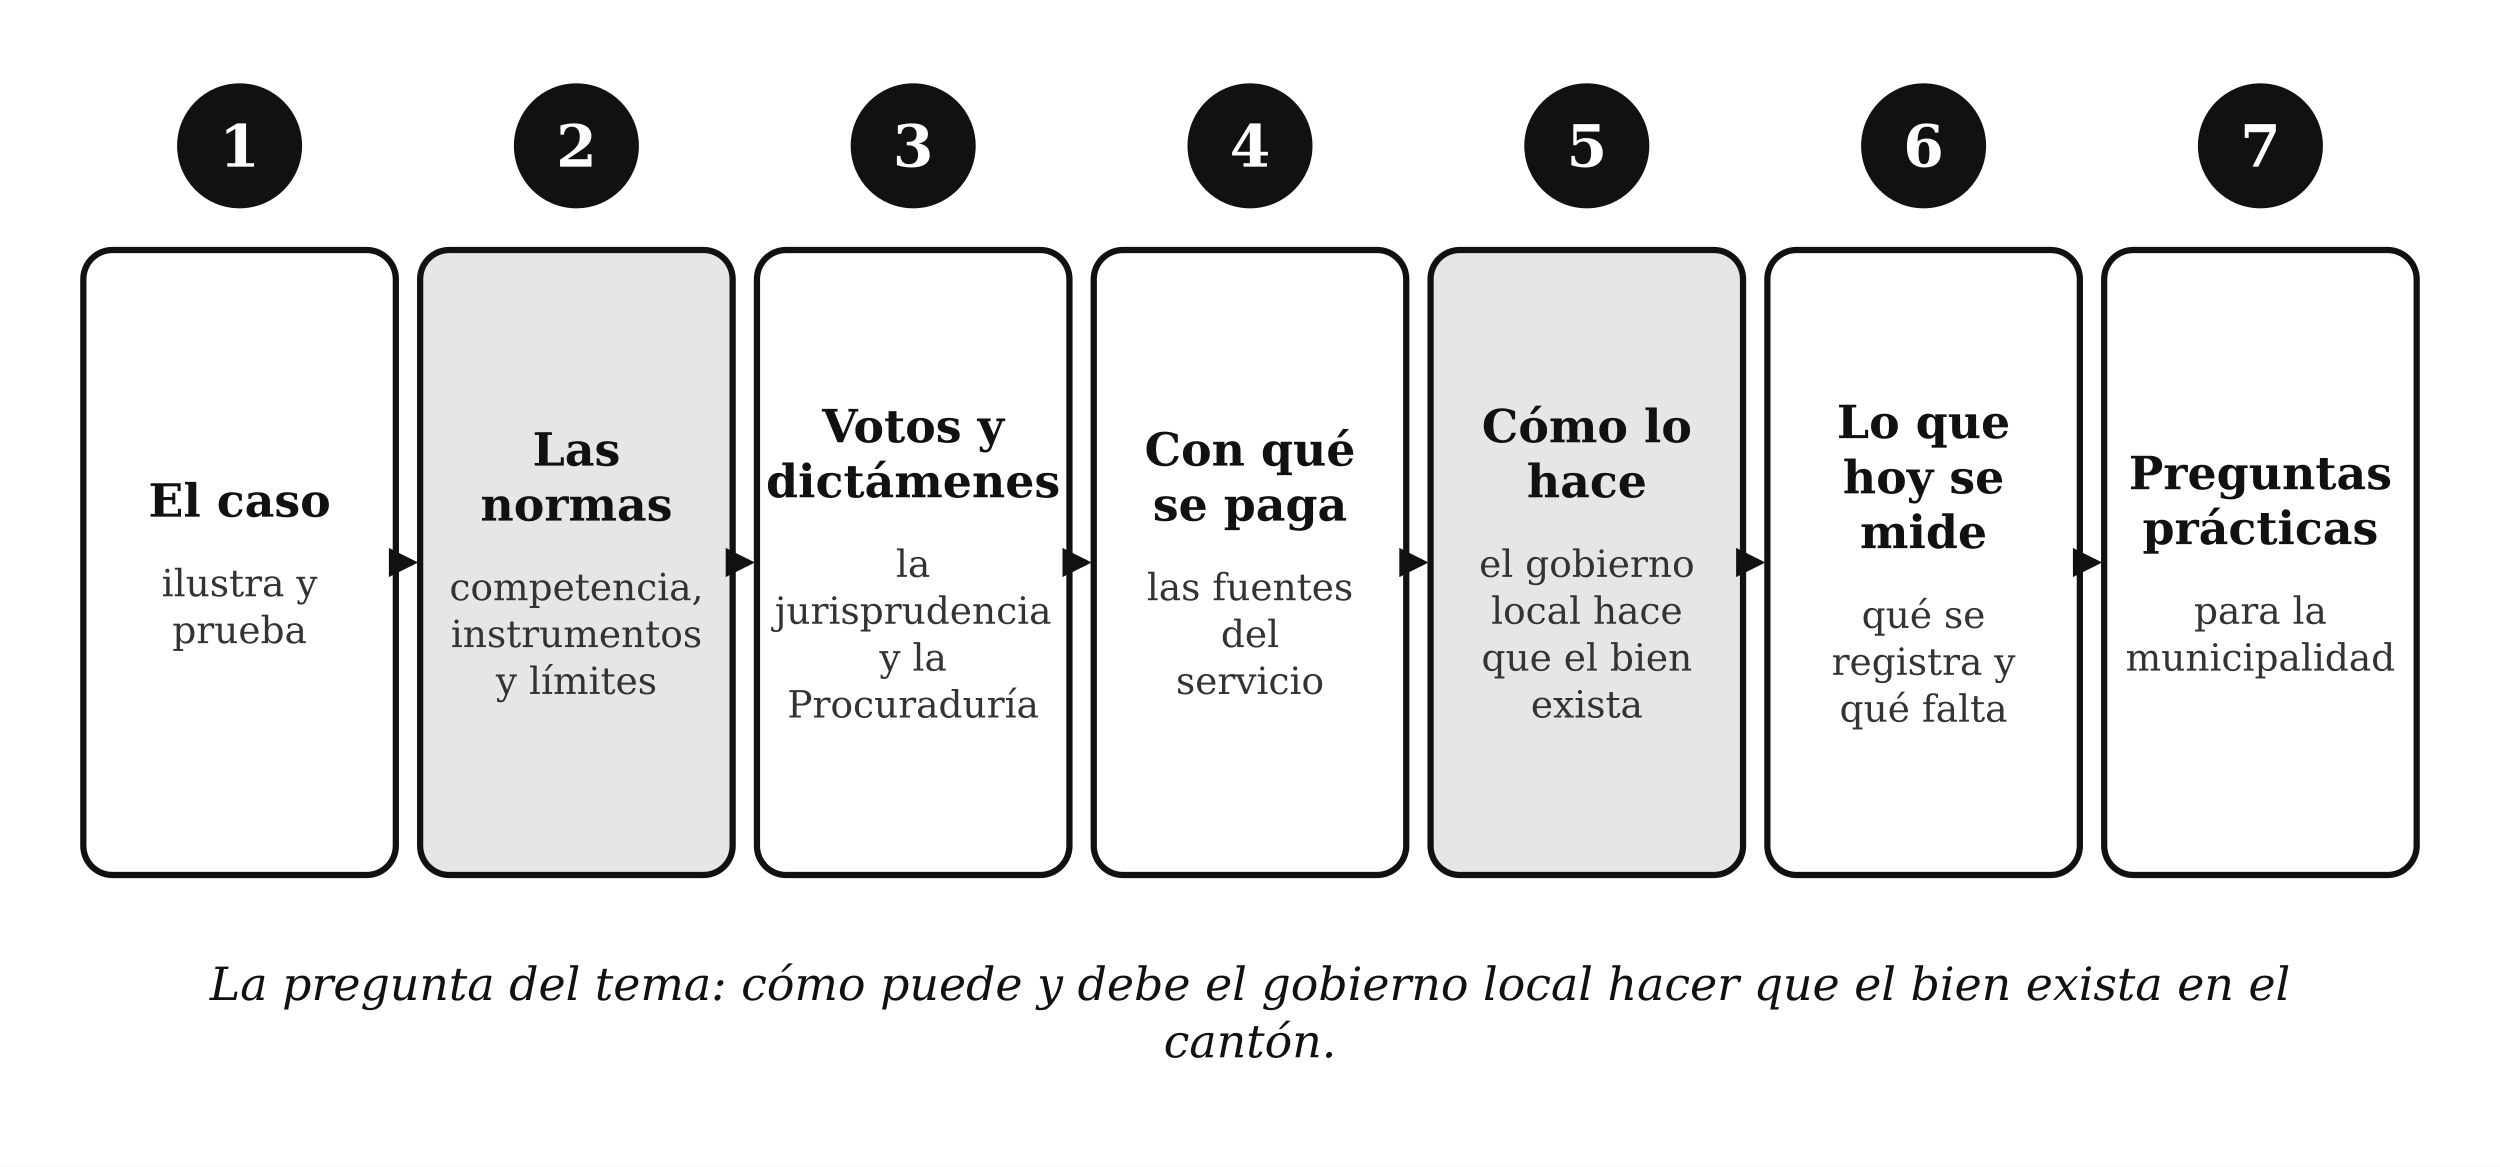
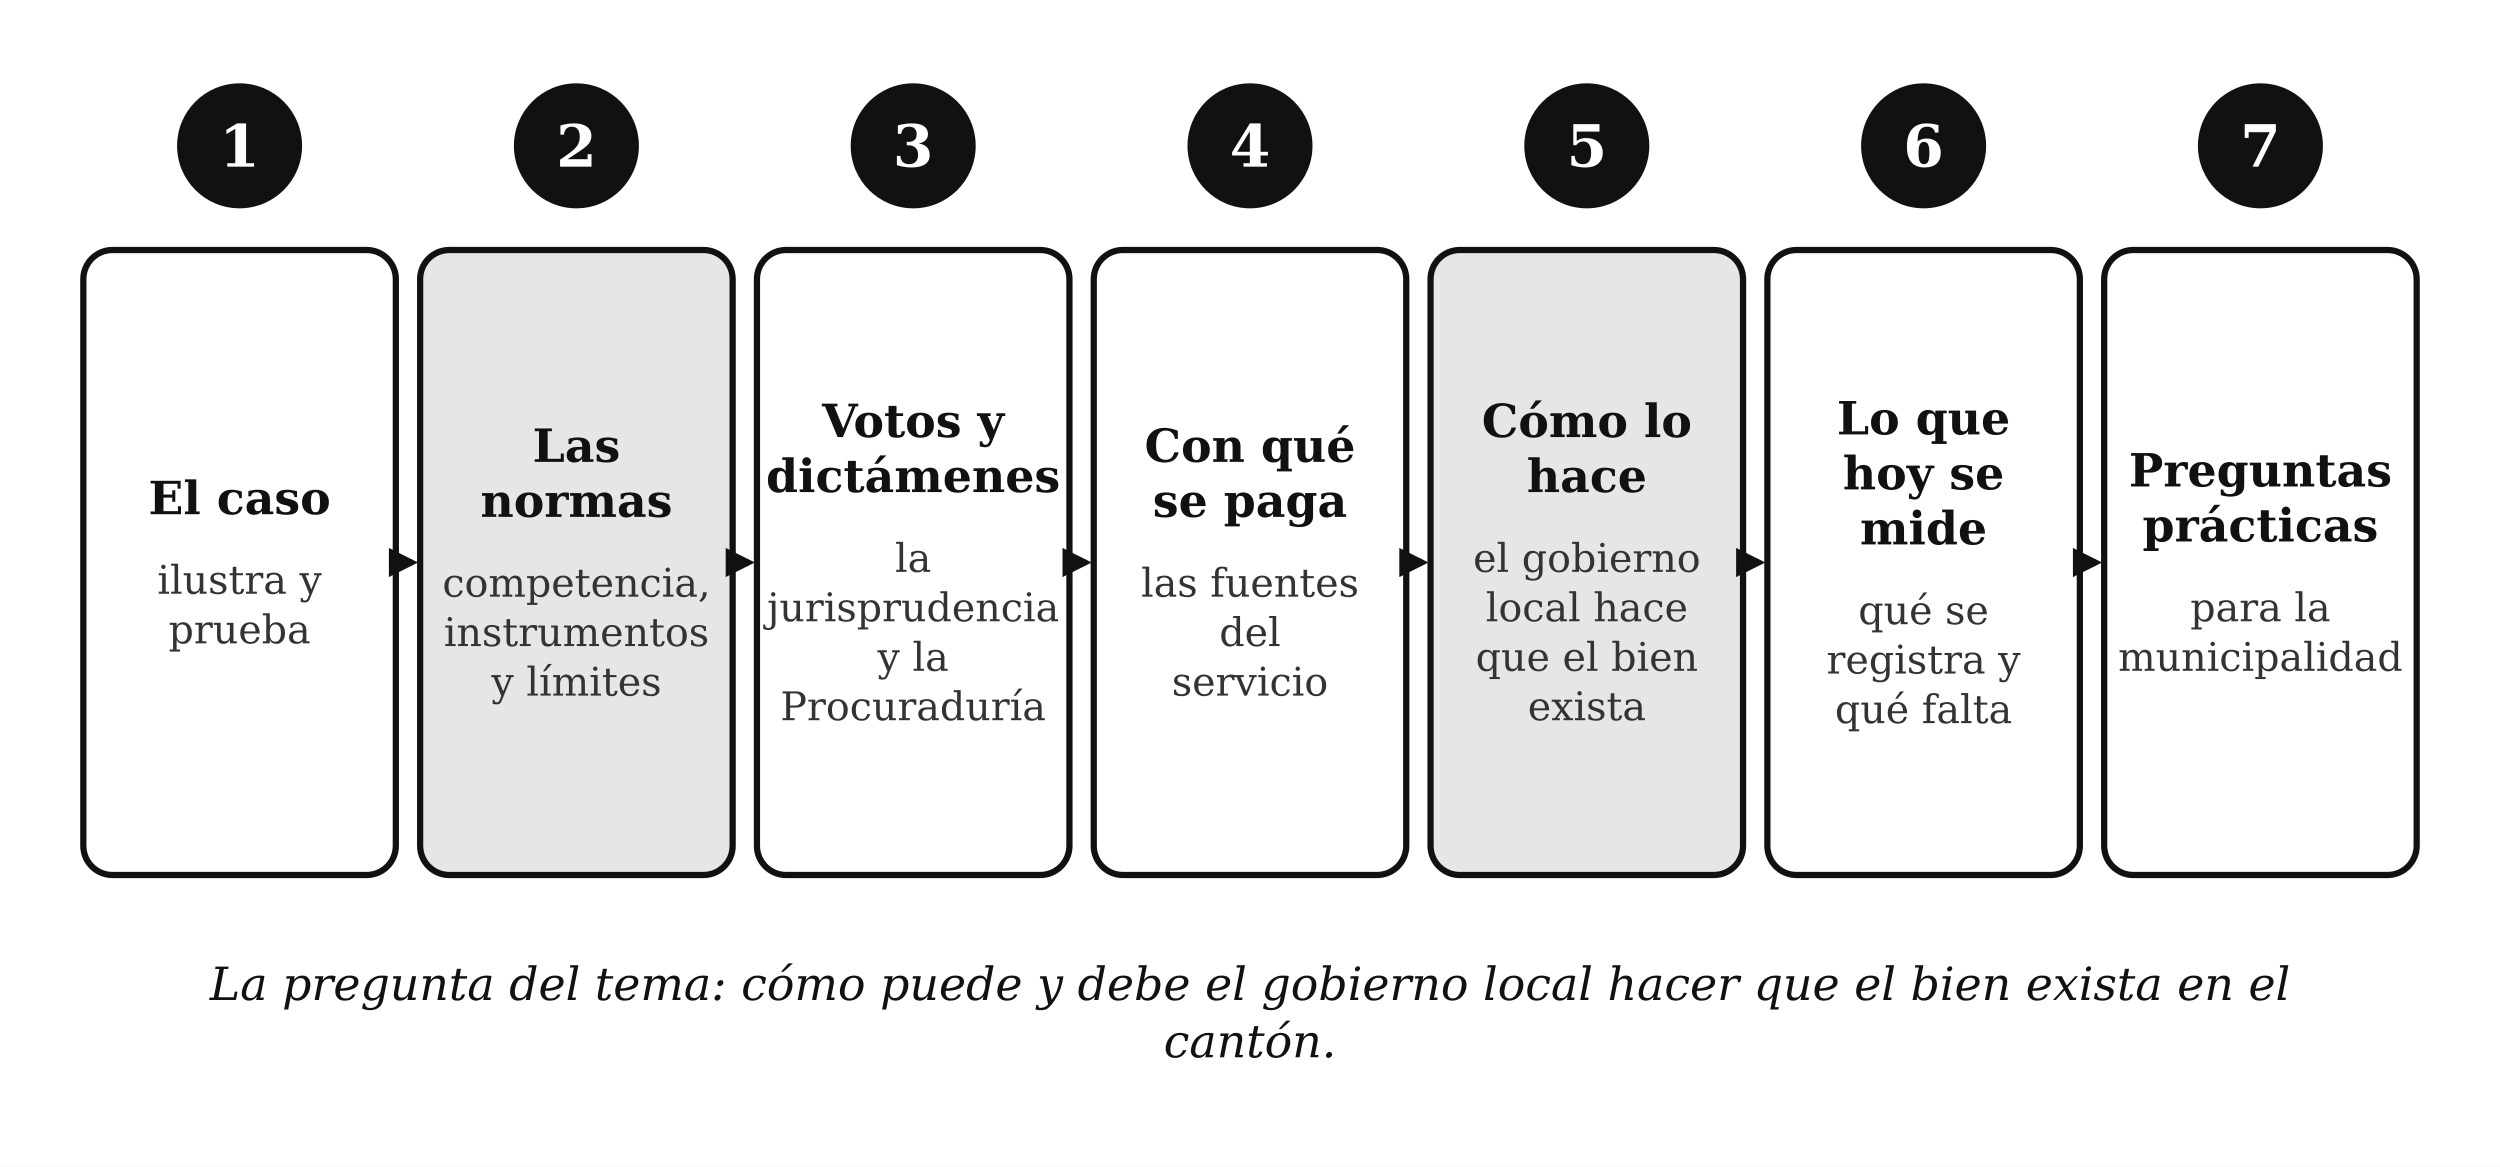
<svg xmlns="http://www.w3.org/2000/svg" width="1200" height="560" viewBox="0 0 1200 560" font-family="DejaVu Serif, serif">
  <defs>
    <marker id="ar" markerWidth="14" markerHeight="14" refX="11" refY="7" orient="auto" markerUnits="userSpaceOnUse">
      <path d="M0,0 L14,7 L0,14 Z" fill="#111" />
    </marker>
  </defs>
  <rect width="100%" height="100%" fill="white" />
  <circle cx="115.0" cy="70" r="30" fill="#111" />
  <text x="115.0" y="80.0" font-size="28" font-weight="bold" font-style="normal" text-anchor="middle" fill="white">1</text>
  <rect x="40.0" y="120" width="150" height="300" rx="14" fill="white" stroke="#111" stroke-width="3" />
-   <text x="115.0" y="248.0" font-size="22" font-weight="bold" font-style="normal" text-anchor="middle" fill="#111">El caso</text>
-   <text x="115.0" y="286.2" font-size="18" font-weight="normal" font-style="normal" text-anchor="middle" fill="#333">ilustra y</text>
-   <text x="115.0" y="308.7" font-size="18" font-weight="normal" font-style="normal" text-anchor="middle" fill="#333">prueba</text>
+   <text x="115.0" y="246.8" font-size="22" font-weight="bold" font-style="normal" text-anchor="middle" fill="#111">El caso</text>
+   <text x="115.0" y="285.0" font-size="19" font-weight="normal" font-style="normal" text-anchor="middle" fill="#333">ilustra y</text>
+   <text x="115.0" y="308.8" font-size="19" font-weight="normal" font-style="normal" text-anchor="middle" fill="#333">prueba</text>
  <line x1="194.0" y1="270" x2="197.667" y2="270" stroke="#111" stroke-width="3" marker-end="url(#ar)" />
  <circle cx="276.667" cy="70" r="30" fill="#111" />
  <text x="276.7" y="80.0" font-size="28" font-weight="bold" font-style="normal" text-anchor="middle" fill="white">2</text>
  <rect x="201.667" y="120" width="150" height="300" rx="14" fill="#e6e6e6" stroke="#111" stroke-width="3" />
-   <text x="276.7" y="223.5" font-size="22" font-weight="bold" font-style="normal" text-anchor="middle" fill="#111">Las</text>
-   <text x="276.7" y="249.9" font-size="22" font-weight="bold" font-style="normal" text-anchor="middle" fill="#111">normas</text>
-   <text x="276.7" y="288.1" font-size="18" font-weight="normal" font-style="normal" text-anchor="middle" fill="#333">competencia,</text>
-   <text x="276.7" y="310.6" font-size="18" font-weight="normal" font-style="normal" text-anchor="middle" fill="#333">instrumentos</text>
-   <text x="276.7" y="333.1" font-size="18" font-weight="normal" font-style="normal" text-anchor="middle" fill="#333">y límites</text>
+   <text x="276.7" y="221.7" font-size="22" font-weight="bold" font-style="normal" text-anchor="middle" fill="#111">Las</text>
+   <text x="276.7" y="248.1" font-size="22" font-weight="bold" font-style="normal" text-anchor="middle" fill="#111">normas</text>
+   <text x="276.7" y="286.4" font-size="19" font-weight="normal" font-style="normal" text-anchor="middle" fill="#333">competencia,</text>
+   <text x="276.7" y="310.1" font-size="19" font-weight="normal" font-style="normal" text-anchor="middle" fill="#333">instrumentos</text>
+   <text x="276.7" y="333.9" font-size="19" font-weight="normal" font-style="normal" text-anchor="middle" fill="#333">y límites</text>
  <line x1="355.667" y1="270" x2="359.333" y2="270" stroke="#111" stroke-width="3" marker-end="url(#ar)" />
  <circle cx="438.333" cy="70" r="30" fill="#111" />
  <text x="438.3" y="80.0" font-size="28" font-weight="bold" font-style="normal" text-anchor="middle" fill="white">3</text>
  <rect x="363.333" y="120" width="150" height="300" rx="14" fill="white" stroke="#111" stroke-width="3" />
-   <text x="438.3" y="212.3" font-size="22" font-weight="bold" font-style="normal" text-anchor="middle" fill="#111">Votos y</text>
-   <text x="438.3" y="238.7" font-size="22" font-weight="bold" font-style="normal" text-anchor="middle" fill="#111">dictámenes</text>
-   <text x="438.3" y="276.9" font-size="18" font-weight="normal" font-style="normal" text-anchor="middle" fill="#333">la</text>
-   <text x="438.3" y="299.4" font-size="18" font-weight="normal" font-style="normal" text-anchor="middle" fill="#333">jurisprudencia</text>
-   <text x="438.3" y="321.9" font-size="18" font-weight="normal" font-style="normal" text-anchor="middle" fill="#333">y la</text>
-   <text x="438.3" y="344.4" font-size="18" font-weight="normal" font-style="normal" text-anchor="middle" fill="#333">Procuraduría</text>
+   <text x="438.3" y="209.8" font-size="22" font-weight="bold" font-style="normal" text-anchor="middle" fill="#111">Votos y</text>
+   <text x="438.3" y="236.2" font-size="22" font-weight="bold" font-style="normal" text-anchor="middle" fill="#111">dictámenes</text>
+   <text x="438.3" y="274.5" font-size="19" font-weight="normal" font-style="normal" text-anchor="middle" fill="#333">la</text>
+   <text x="438.3" y="298.2" font-size="19" font-weight="normal" font-style="normal" text-anchor="middle" fill="#333">jurisprudencia</text>
+   <text x="438.3" y="322.0" font-size="19" font-weight="normal" font-style="normal" text-anchor="middle" fill="#333">y la</text>
+   <text x="438.3" y="345.7" font-size="19" font-weight="normal" font-style="normal" text-anchor="middle" fill="#333">Procuraduría</text>
  <line x1="517.333" y1="270" x2="521" y2="270" stroke="#111" stroke-width="3" marker-end="url(#ar)" />
  <circle cx="600.0" cy="70" r="30" fill="#111" />
  <text x="600.0" y="80.0" font-size="28" font-weight="bold" font-style="normal" text-anchor="middle" fill="white">4</text>
  <rect x="525.0" y="120" width="150" height="300" rx="14" fill="white" stroke="#111" stroke-width="3" />
-   <text x="600.0" y="223.5" font-size="22" font-weight="bold" font-style="normal" text-anchor="middle" fill="#111">Con qué</text>
-   <text x="600.0" y="249.9" font-size="22" font-weight="bold" font-style="normal" text-anchor="middle" fill="#111">se paga</text>
-   <text x="600.0" y="288.1" font-size="18" font-weight="normal" font-style="normal" text-anchor="middle" fill="#333">las fuentes</text>
-   <text x="600.0" y="310.6" font-size="18" font-weight="normal" font-style="normal" text-anchor="middle" fill="#333">del</text>
-   <text x="600.0" y="333.1" font-size="18" font-weight="normal" font-style="normal" text-anchor="middle" fill="#333">servicio</text>
+   <text x="600.0" y="221.7" font-size="22" font-weight="bold" font-style="normal" text-anchor="middle" fill="#111">Con qué</text>
+   <text x="600.0" y="248.1" font-size="22" font-weight="bold" font-style="normal" text-anchor="middle" fill="#111">se paga</text>
+   <text x="600.0" y="286.4" font-size="19" font-weight="normal" font-style="normal" text-anchor="middle" fill="#333">las fuentes</text>
+   <text x="600.0" y="310.1" font-size="19" font-weight="normal" font-style="normal" text-anchor="middle" fill="#333">del</text>
+   <text x="600.0" y="333.9" font-size="19" font-weight="normal" font-style="normal" text-anchor="middle" fill="#333">servicio</text>
  <line x1="679.0" y1="270" x2="682.667" y2="270" stroke="#111" stroke-width="3" marker-end="url(#ar)" />
  <circle cx="761.667" cy="70" r="30" fill="#111" />
  <text x="761.7" y="80.0" font-size="28" font-weight="bold" font-style="normal" text-anchor="middle" fill="white">5</text>
  <rect x="686.667" y="120" width="150" height="300" rx="14" fill="#e6e6e6" stroke="#111" stroke-width="3" />
-   <text x="761.7" y="212.3" font-size="22" font-weight="bold" font-style="normal" text-anchor="middle" fill="#111">Cómo lo</text>
-   <text x="761.7" y="238.7" font-size="22" font-weight="bold" font-style="normal" text-anchor="middle" fill="#111">hace</text>
-   <text x="761.7" y="276.9" font-size="18" font-weight="normal" font-style="normal" text-anchor="middle" fill="#333">el gobierno</text>
-   <text x="761.7" y="299.4" font-size="18" font-weight="normal" font-style="normal" text-anchor="middle" fill="#333">local hace</text>
-   <text x="761.7" y="321.9" font-size="18" font-weight="normal" font-style="normal" text-anchor="middle" fill="#333">que el bien</text>
-   <text x="761.7" y="344.4" font-size="18" font-weight="normal" font-style="normal" text-anchor="middle" fill="#333">exista</text>
+   <text x="761.7" y="209.8" font-size="22" font-weight="bold" font-style="normal" text-anchor="middle" fill="#111">Cómo lo</text>
+   <text x="761.7" y="236.2" font-size="22" font-weight="bold" font-style="normal" text-anchor="middle" fill="#111">hace</text>
+   <text x="761.7" y="274.5" font-size="19" font-weight="normal" font-style="normal" text-anchor="middle" fill="#333">el gobierno</text>
+   <text x="761.7" y="298.2" font-size="19" font-weight="normal" font-style="normal" text-anchor="middle" fill="#333">local hace</text>
+   <text x="761.7" y="322.0" font-size="19" font-weight="normal" font-style="normal" text-anchor="middle" fill="#333">que el bien</text>
+   <text x="761.7" y="345.7" font-size="19" font-weight="normal" font-style="normal" text-anchor="middle" fill="#333">exista</text>
  <line x1="840.667" y1="270" x2="844.333" y2="270" stroke="#111" stroke-width="3" marker-end="url(#ar)" />
  <circle cx="923.333" cy="70" r="30" fill="#111" />
  <text x="923.3" y="80.0" font-size="28" font-weight="bold" font-style="normal" text-anchor="middle" fill="white">6</text>
  <rect x="848.333" y="120" width="150" height="300" rx="14" fill="white" stroke="#111" stroke-width="3" />
-   <text x="923.3" y="210.3" font-size="22" font-weight="bold" font-style="normal" text-anchor="middle" fill="#111">Lo que</text>
-   <text x="923.3" y="236.8" font-size="22" font-weight="bold" font-style="normal" text-anchor="middle" fill="#111">hoy se</text>
-   <text x="923.3" y="263.1" font-size="22" font-weight="bold" font-style="normal" text-anchor="middle" fill="#111">mide</text>
-   <text x="923.3" y="301.4" font-size="18" font-weight="normal" font-style="normal" text-anchor="middle" fill="#333">qué se</text>
-   <text x="923.3" y="323.9" font-size="18" font-weight="normal" font-style="normal" text-anchor="middle" fill="#333">registra y</text>
-   <text x="923.3" y="346.4" font-size="18" font-weight="normal" font-style="normal" text-anchor="middle" fill="#333">qué falta</text>
+   <text x="923.3" y="208.5" font-size="22" font-weight="bold" font-style="normal" text-anchor="middle" fill="#111">Lo que</text>
+   <text x="923.3" y="234.9" font-size="22" font-weight="bold" font-style="normal" text-anchor="middle" fill="#111">hoy se</text>
+   <text x="923.3" y="261.3" font-size="22" font-weight="bold" font-style="normal" text-anchor="middle" fill="#111">mide</text>
+   <text x="923.3" y="299.6" font-size="19" font-weight="normal" font-style="normal" text-anchor="middle" fill="#333">qué se</text>
+   <text x="923.3" y="323.3" font-size="19" font-weight="normal" font-style="normal" text-anchor="middle" fill="#333">registra y</text>
+   <text x="923.3" y="347.1" font-size="19" font-weight="normal" font-style="normal" text-anchor="middle" fill="#333">qué falta</text>
  <line x1="1002.333" y1="270" x2="1006" y2="270" stroke="#111" stroke-width="3" marker-end="url(#ar)" />
  <circle cx="1085.0" cy="70" r="30" fill="#111" />
  <text x="1085.0" y="80.0" font-size="28" font-weight="bold" font-style="normal" text-anchor="middle" fill="white">7</text>
  <rect x="1010.0" y="120" width="150" height="300" rx="14" fill="white" stroke="#111" stroke-width="3" />
-   <text x="1085.0" y="234.8" font-size="22" font-weight="bold" font-style="normal" text-anchor="middle" fill="#111">Preguntas</text>
-   <text x="1085.0" y="261.2" font-size="22" font-weight="bold" font-style="normal" text-anchor="middle" fill="#111">prácticas</text>
-   <text x="1085.0" y="299.4" font-size="18" font-weight="normal" font-style="normal" text-anchor="middle" fill="#333">para la</text>
-   <text x="1085.0" y="321.9" font-size="18" font-weight="normal" font-style="normal" text-anchor="middle" fill="#333">municipalidad</text>
+   <text x="1085.0" y="233.5" font-size="22" font-weight="bold" font-style="normal" text-anchor="middle" fill="#111">Preguntas</text>
+   <text x="1085.0" y="259.9" font-size="22" font-weight="bold" font-style="normal" text-anchor="middle" fill="#111">prácticas</text>
+   <text x="1085.0" y="298.2" font-size="19" font-weight="normal" font-style="normal" text-anchor="middle" fill="#333">para la</text>
+   <text x="1085.0" y="322.0" font-size="19" font-weight="normal" font-style="normal" text-anchor="middle" fill="#333">municipalidad</text>
  <text x="600.0" y="480.0" font-size="22" font-weight="normal" font-style="italic" text-anchor="middle" fill="#111">La pregunta del tema: cómo puede y debe el gobierno local hacer que el bien exista en el</text>
  <text x="600.0" y="507.5" font-size="22" font-weight="normal" font-style="italic" text-anchor="middle" fill="#111">cantón.</text>
</svg>
